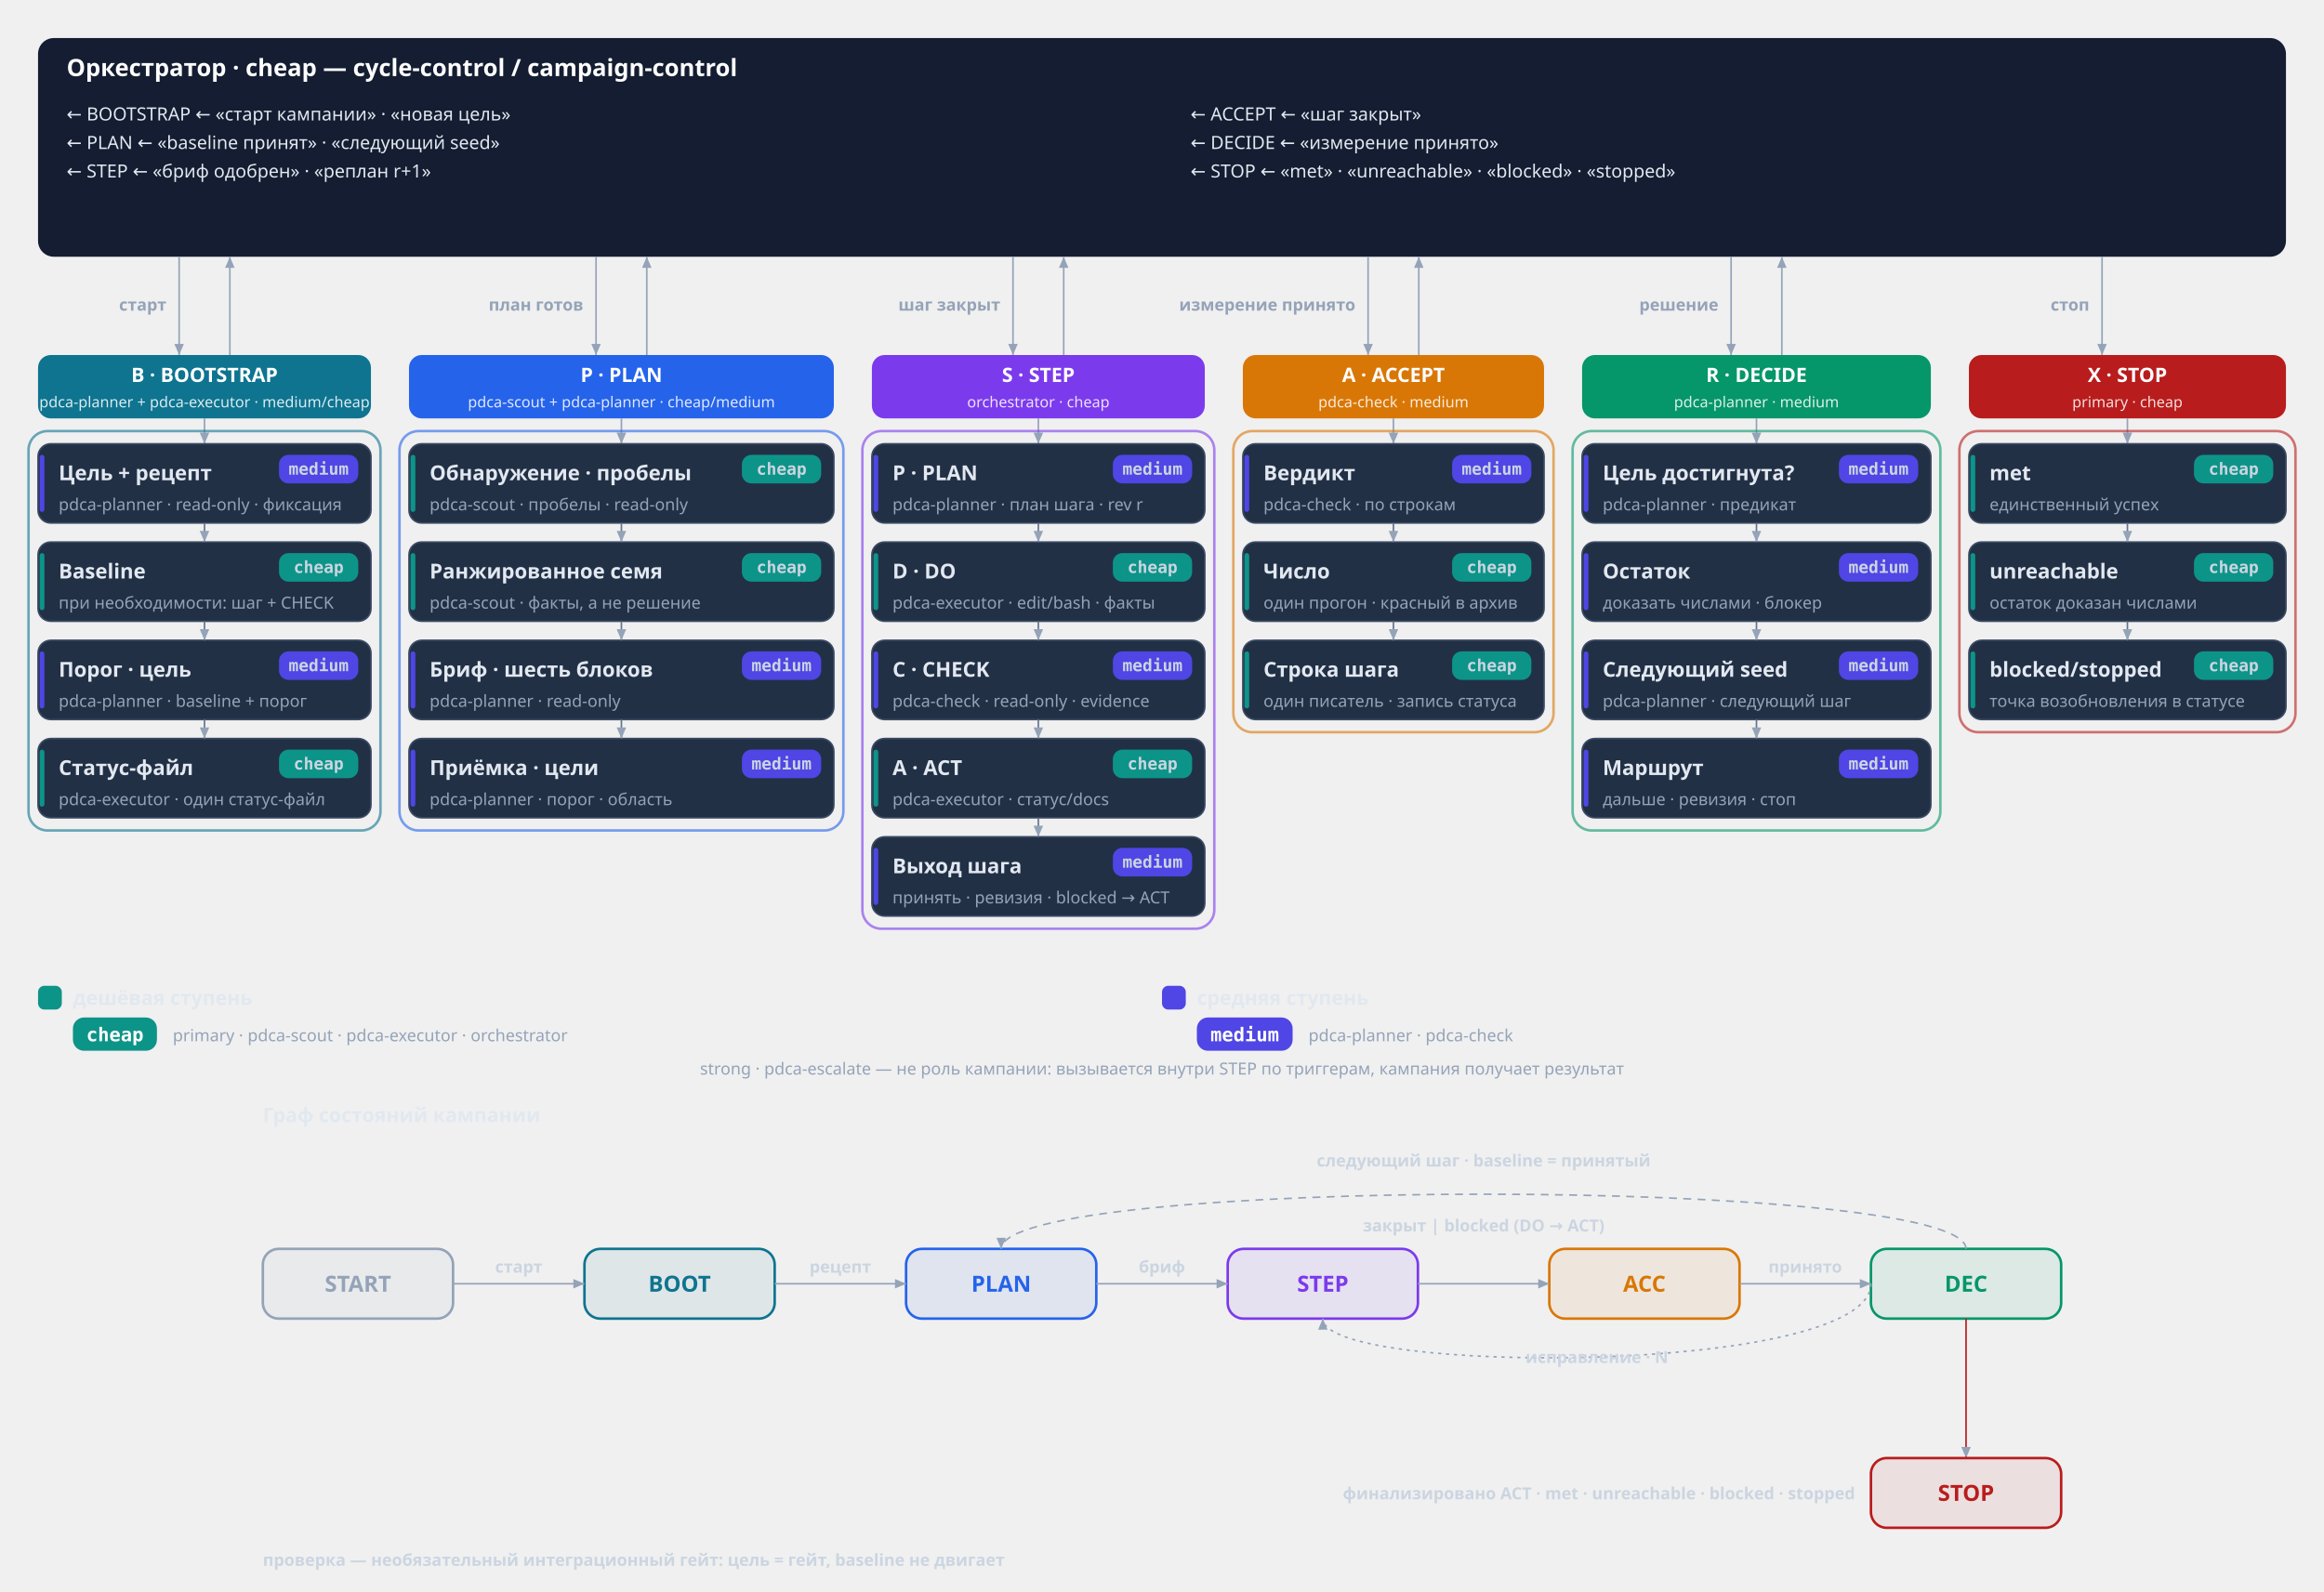
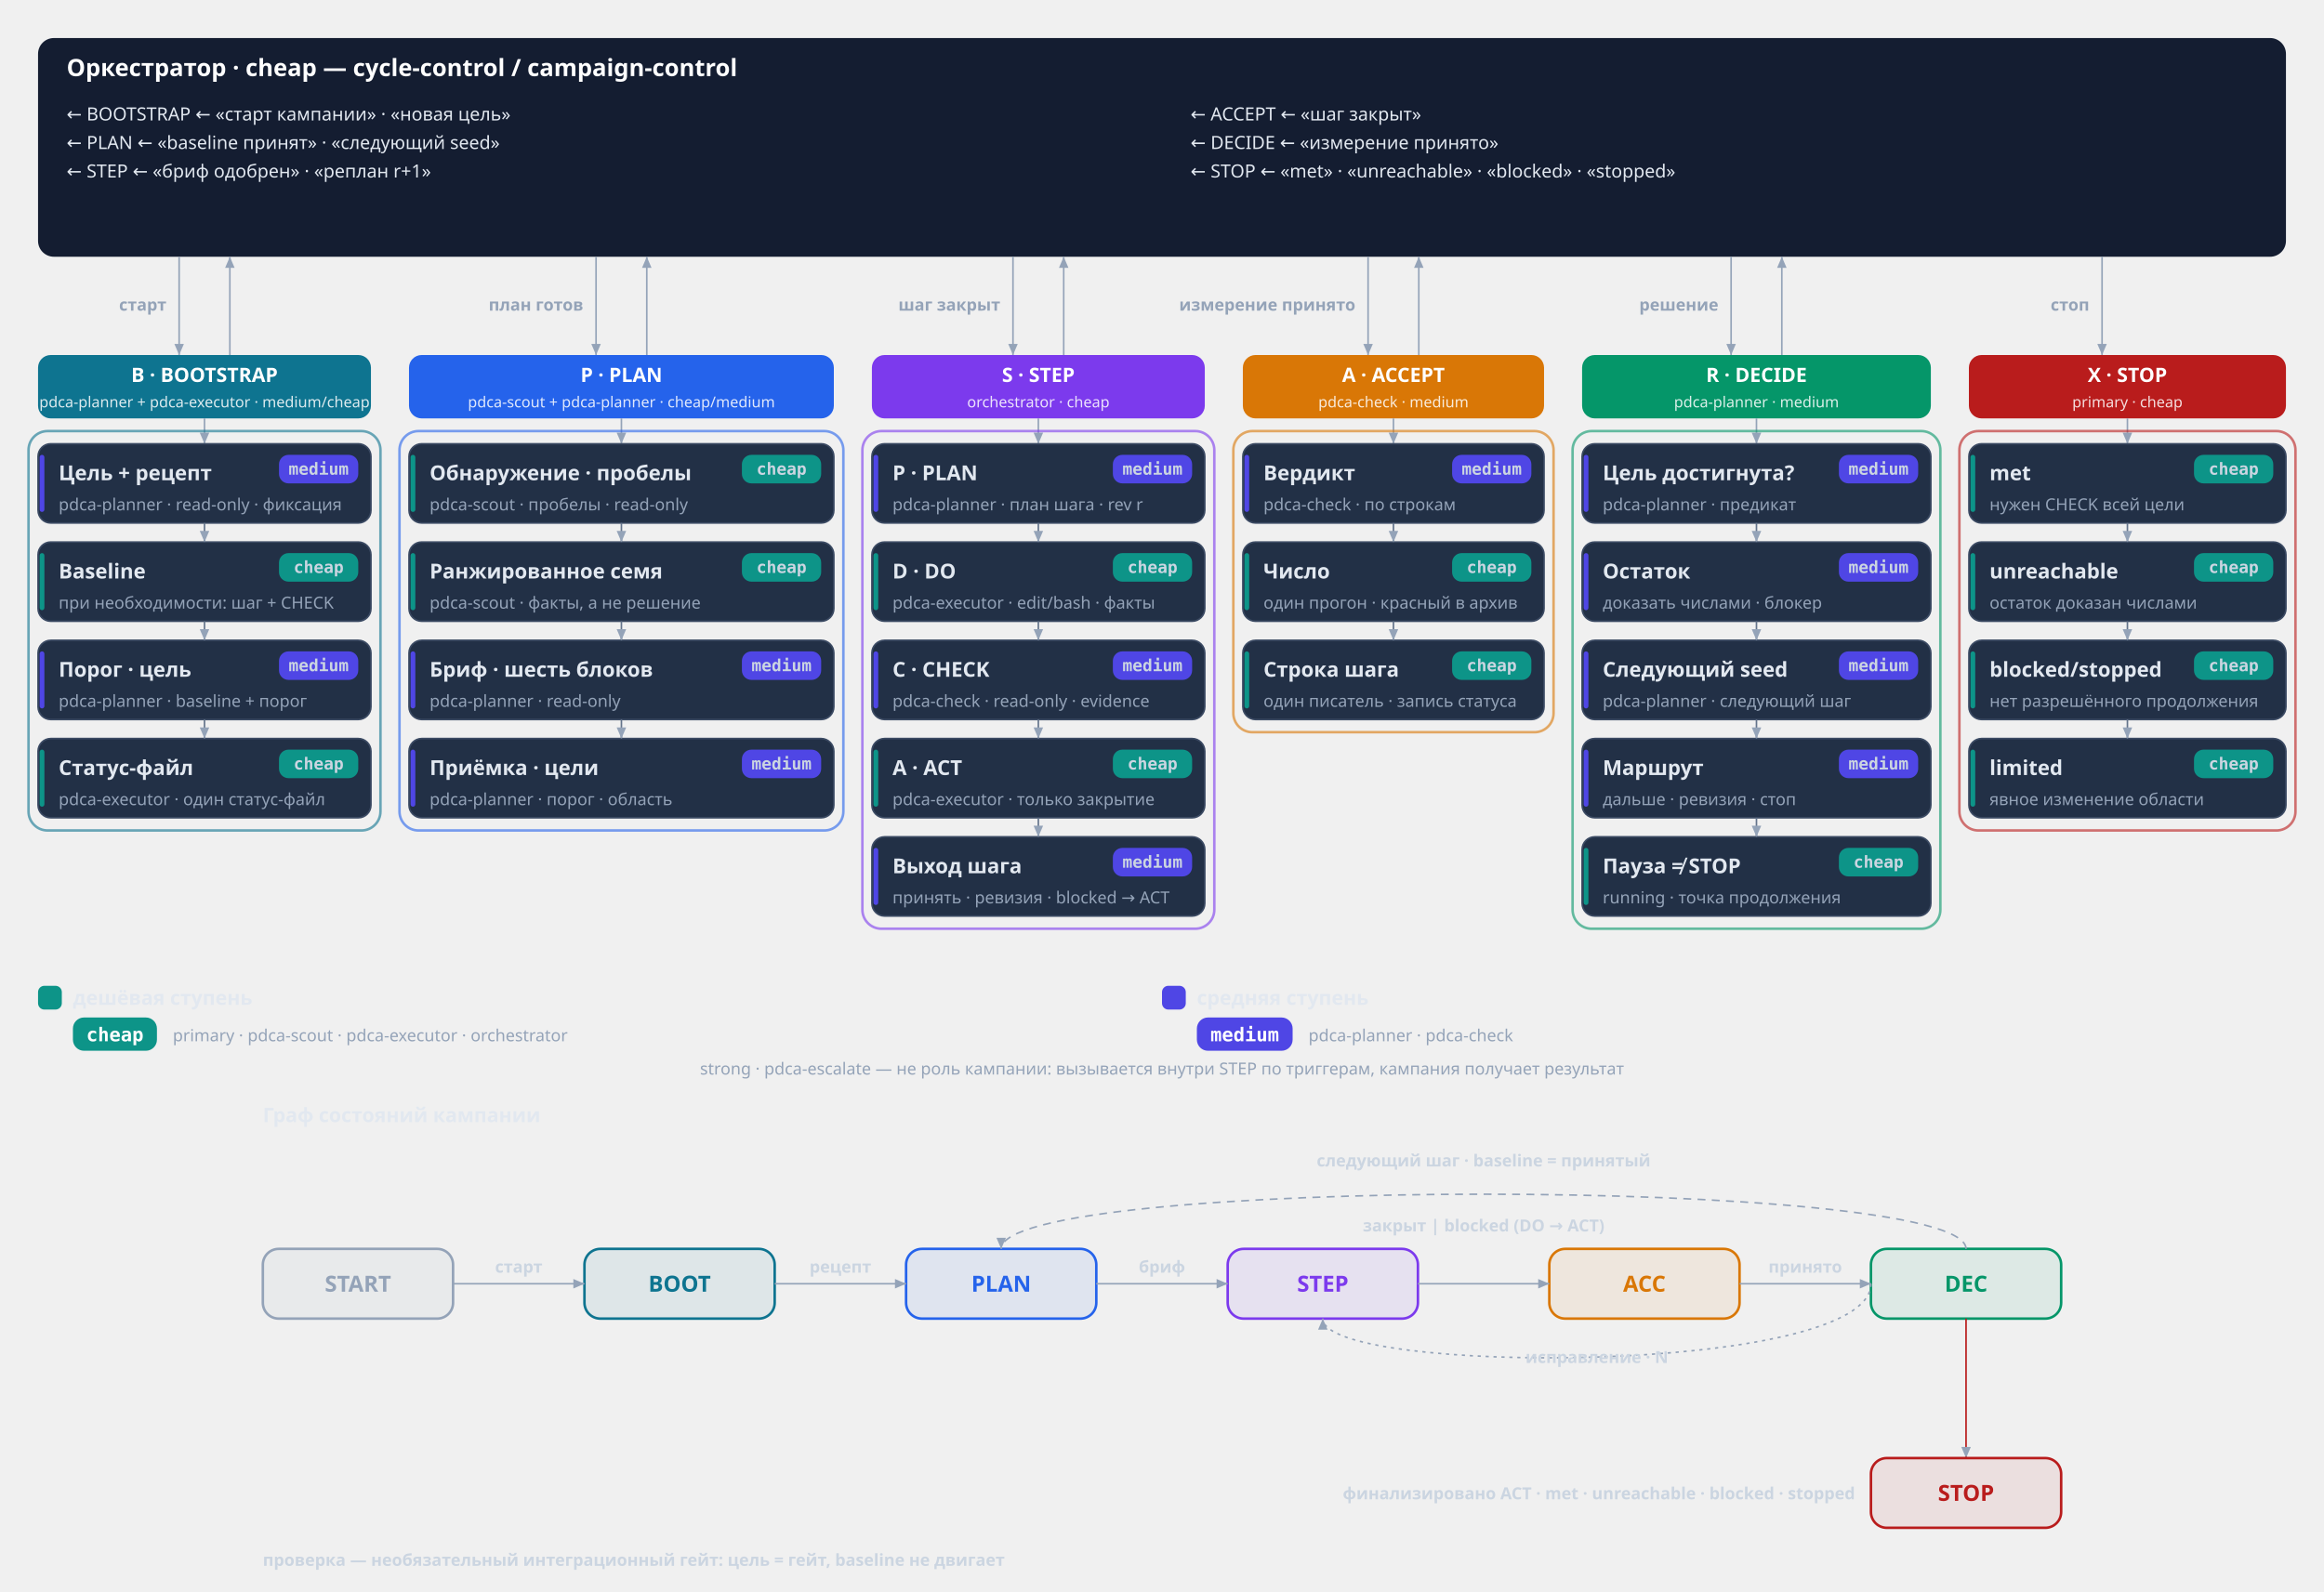
<svg xmlns="http://www.w3.org/2000/svg" viewBox="0 0 1466 1004" width="1466" font-family="Segoe UI, system-ui, sans-serif">
  <defs>
    <marker id="arrow" markerWidth="9" markerHeight="9" refX="7" refY="3" orient="auto">
      <path d="M0,0 L7,3 L0,6 Z" fill="#94a3b8" />
    </marker>
  </defs>
  <style>
.t{font-size:13px;font-weight:600;fill:#e2e8f0}
.s{font-size:10.5px;fill:#94a3b8}
.h{font-size:12.5px;font-weight:700;fill:#ffffff}
.ho{font-size:9.5px;fill:#ffffff;fill-opacity:0.85}
.g{font-size:10.5px;font-weight:600}
.band{fill:#141d31}
.bt{fill:#ffffff;font-size:15px;font-weight:700}
.ol{fill:#e2e8f0;font-size:11.5px}
.lt{font-size:12.5px;font-weight:700;fill:#e2e8f0}
.ls{font-size:10.5px;fill:#94a3b8}
.lm{font-family:ui-monospace,Consolas,Menlo,monospace;font-size:12px;font-weight:700}
.bm{font-family:ui-monospace,Consolas,Menlo,monospace;font-size:10.5px;font-weight:700}
.st{font-size:14px;font-weight:700}
</style>
  <rect x="24" y="24" width="1418" height="138" rx="10" class="band" />
  <text x="42" y="48" class="bt">Оркестратор · cheap — cycle-control / campaign-control</text>
  <text x="42" y="76" class="ol">← BOOTSTRAP ← «старт кампании» · «новая цель»</text>
  <text x="42" y="94" class="ol">← PLAN ← «baseline принят» · «следующий seed»</text>
  <text x="42" y="112" class="ol">← STEP ← «бриф одобрен» · «реплан r+1»</text>
  <text x="751.0" y="76" class="ol">← ACCEPT ← «шаг закрыт»</text>
  <text x="751.0" y="94" class="ol">← DECIDE ← «измерение принято»</text>
  <text x="751.0" y="112" class="ol">← STOP ← «met» · «unreachable» · «blocked» · «stopped»</text>
  <rect x="24" y="224" width="210" height="40" rx="8" fill="#0e7490" />
  <text x="129.0" y="241" class="h" text-anchor="middle">B · BOOTSTRAP</text>
  <text x="129.0" y="257" class="ho" text-anchor="middle">pdca-planner + pdca-executor · medium/cheap</text>
  <polyline points="129.0,264 129.0,280" fill="none" stroke="#94a3b8" marker-end="url(#arrow)" />
  <rect x="24" y="280" width="210" height="50" rx="8" fill="#223046" stroke="#3b4a63" stroke-width="1" />
  <rect x="25" y="287" width="3" height="36" rx="1.5" fill="#4f46e5" />
  <rect x="176" y="287" width="50" height="18" rx="6" fill="#4f46e5" />
  <text x="201.0" y="299.5" class="bm" fill="#cbd5e1" text-anchor="middle">medium</text>
  <text x="37" y="303" class="t">Цель + рецепт</text>
  <text x="37" y="322" class="s">pdca-planner · read-only · фиксация</text>
  <rect x="24" y="342" width="210" height="50" rx="8" fill="#223046" stroke="#3b4a63" stroke-width="1" />
  <rect x="25" y="349" width="3" height="36" rx="1.5" fill="#0d9488" />
  <rect x="176" y="349" width="50" height="18" rx="6" fill="#0d9488" />
  <text x="201.0" y="361.5" class="bm" fill="#cbd5e1" text-anchor="middle">cheap</text>
  <text x="37" y="365" class="t">Baseline</text>
  <text x="37" y="384" class="s">при необходимости: шаг + CHECK</text>
  <polyline points="129.0,330 129.0,342" fill="none" stroke="#64748b" marker-end="url(#arrow)" />
  <rect x="24" y="404" width="210" height="50" rx="8" fill="#223046" stroke="#3b4a63" stroke-width="1" />
  <rect x="25" y="411" width="3" height="36" rx="1.5" fill="#4f46e5" />
  <rect x="176" y="411" width="50" height="18" rx="6" fill="#4f46e5" />
  <text x="201.0" y="423.5" class="bm" fill="#cbd5e1" text-anchor="middle">medium</text>
  <text x="37" y="427" class="t">Порог · цель</text>
  <text x="37" y="446" class="s">pdca-planner · baseline + порог</text>
  <polyline points="129.0,392 129.0,404" fill="none" stroke="#64748b" marker-end="url(#arrow)" />
  <rect x="24" y="466" width="210" height="50" rx="8" fill="#223046" stroke="#3b4a63" stroke-width="1" />
  <rect x="25" y="473" width="3" height="36" rx="1.5" fill="#0d9488" />
  <rect x="176" y="473" width="50" height="18" rx="6" fill="#0d9488" />
  <text x="201.0" y="485.5" class="bm" fill="#cbd5e1" text-anchor="middle">cheap</text>
  <text x="37" y="489" class="t">Статус-файл</text>
  <text x="37" y="508" class="s">pdca-executor · один статус-файл</text>
  <polyline points="129.0,454 129.0,466" fill="none" stroke="#64748b" marker-end="url(#arrow)" />
  <rect x="18" y="272" width="222" height="252" rx="12" fill="none" stroke="#0e7490" stroke-opacity="0.6" stroke-width="1.6" />
  <rect x="258" y="224" width="268" height="40" rx="8" fill="#2563eb" />
  <text x="392.0" y="241" class="h" text-anchor="middle">P · PLAN</text>
  <text x="392.0" y="257" class="ho" text-anchor="middle">pdca-scout + pdca-planner · cheap/medium</text>
  <polyline points="392.0,264 392.0,280" fill="none" stroke="#94a3b8" marker-end="url(#arrow)" />
  <rect x="258" y="280" width="268" height="50" rx="8" fill="#223046" stroke="#3b4a63" stroke-width="1" />
  <rect x="259" y="287" width="3" height="36" rx="1.5" fill="#0d9488" />
  <rect x="468" y="287" width="50" height="18" rx="6" fill="#0d9488" />
  <text x="493.0" y="299.5" class="bm" fill="#cbd5e1" text-anchor="middle">cheap</text>
  <text x="271" y="303" class="t">Обнаружение · пробелы</text>
  <text x="271" y="322" class="s">pdca-scout · пробелы · read-only</text>
  <rect x="258" y="342" width="268" height="50" rx="8" fill="#223046" stroke="#3b4a63" stroke-width="1" />
  <rect x="259" y="349" width="3" height="36" rx="1.5" fill="#0d9488" />
  <rect x="468" y="349" width="50" height="18" rx="6" fill="#0d9488" />
  <text x="493.0" y="361.5" class="bm" fill="#cbd5e1" text-anchor="middle">cheap</text>
  <text x="271" y="365" class="t">Ранжированное семя</text>
  <text x="271" y="384" class="s">pdca-scout · факты, а не решение</text>
  <polyline points="392.0,330 392.0,342" fill="none" stroke="#64748b" marker-end="url(#arrow)" />
  <rect x="258" y="404" width="268" height="50" rx="8" fill="#223046" stroke="#3b4a63" stroke-width="1" />
  <rect x="259" y="411" width="3" height="36" rx="1.5" fill="#4f46e5" />
  <rect x="468" y="411" width="50" height="18" rx="6" fill="#4f46e5" />
  <text x="493.0" y="423.5" class="bm" fill="#cbd5e1" text-anchor="middle">medium</text>
  <text x="271" y="427" class="t">Бриф · шесть блоков</text>
  <text x="271" y="446" class="s">pdca-planner · read-only</text>
  <polyline points="392.0,392 392.0,404" fill="none" stroke="#64748b" marker-end="url(#arrow)" />
  <rect x="258" y="466" width="268" height="50" rx="8" fill="#223046" stroke="#3b4a63" stroke-width="1" />
  <rect x="259" y="473" width="3" height="36" rx="1.5" fill="#4f46e5" />
  <rect x="468" y="473" width="50" height="18" rx="6" fill="#4f46e5" />
  <text x="493.0" y="485.5" class="bm" fill="#cbd5e1" text-anchor="middle">medium</text>
  <text x="271" y="489" class="t">Приёмка · цели</text>
  <text x="271" y="508" class="s">pdca-planner · порог · область</text>
  <polyline points="392.0,454 392.0,466" fill="none" stroke="#64748b" marker-end="url(#arrow)" />
  <rect x="252" y="272" width="280" height="252" rx="12" fill="none" stroke="#2563eb" stroke-opacity="0.6" stroke-width="1.6" />
  <rect x="550" y="224" width="210" height="40" rx="8" fill="#7c3aed" />
  <text x="655.0" y="241" class="h" text-anchor="middle">S · STEP</text>
  <text x="655.0" y="257" class="ho" text-anchor="middle">orchestrator · cheap</text>
  <polyline points="655.0,264 655.0,280" fill="none" stroke="#94a3b8" marker-end="url(#arrow)" />
  <rect x="550" y="280" width="210" height="50" rx="8" fill="#223046" stroke="#3b4a63" stroke-width="1" />
  <rect x="551" y="287" width="3" height="36" rx="1.5" fill="#4f46e5" />
  <rect x="702" y="287" width="50" height="18" rx="6" fill="#4f46e5" />
  <text x="727.0" y="299.5" class="bm" fill="#cbd5e1" text-anchor="middle">medium</text>
  <text x="563" y="303" class="t">P · PLAN</text>
  <text x="563" y="322" class="s">pdca-planner · план шага · rev r</text>
  <rect x="550" y="342" width="210" height="50" rx="8" fill="#223046" stroke="#3b4a63" stroke-width="1" />
  <rect x="551" y="349" width="3" height="36" rx="1.5" fill="#0d9488" />
  <rect x="702" y="349" width="50" height="18" rx="6" fill="#0d9488" />
  <text x="727.0" y="361.5" class="bm" fill="#cbd5e1" text-anchor="middle">cheap</text>
  <text x="563" y="365" class="t">D · DO</text>
  <text x="563" y="384" class="s">pdca-executor · edit/bash · факты</text>
  <polyline points="655.0,330 655.0,342" fill="none" stroke="#64748b" marker-end="url(#arrow)" />
  <rect x="550" y="404" width="210" height="50" rx="8" fill="#223046" stroke="#3b4a63" stroke-width="1" />
  <rect x="551" y="411" width="3" height="36" rx="1.5" fill="#4f46e5" />
  <rect x="702" y="411" width="50" height="18" rx="6" fill="#4f46e5" />
  <text x="727.0" y="423.5" class="bm" fill="#cbd5e1" text-anchor="middle">medium</text>
  <text x="563" y="427" class="t">C · CHECK</text>
  <text x="563" y="446" class="s">pdca-check · read-only · evidence</text>
  <polyline points="655.0,392 655.0,404" fill="none" stroke="#64748b" marker-end="url(#arrow)" />
  <rect x="550" y="466" width="210" height="50" rx="8" fill="#223046" stroke="#3b4a63" stroke-width="1" />
  <rect x="551" y="473" width="3" height="36" rx="1.5" fill="#0d9488" />
  <rect x="702" y="473" width="50" height="18" rx="6" fill="#0d9488" />
  <text x="727.0" y="485.5" class="bm" fill="#cbd5e1" text-anchor="middle">cheap</text>
  <text x="563" y="489" class="t">A · ACT</text>
-   <text x="563" y="508" class="s">pdca-executor · статус/docs</text>
+   <text x="563" y="508" class="s">pdca-executor · только закрытие</text>
  <polyline points="655.0,454 655.0,466" fill="none" stroke="#64748b" marker-end="url(#arrow)" />
  <rect x="550" y="528" width="210" height="50" rx="8" fill="#223046" stroke="#3b4a63" stroke-width="1" />
  <rect x="551" y="535" width="3" height="36" rx="1.5" fill="#4f46e5" />
  <rect x="702" y="535" width="50" height="18" rx="6" fill="#4f46e5" />
  <text x="727.0" y="547.5" class="bm" fill="#cbd5e1" text-anchor="middle">medium</text>
  <text x="563" y="551" class="t">Выход шага</text>
  <text x="563" y="570" class="s">принять · ревизия · blocked → ACT</text>
  <polyline points="655.0,516 655.0,528" fill="none" stroke="#64748b" marker-end="url(#arrow)" />
  <rect x="544" y="272" width="222" height="314" rx="12" fill="none" stroke="#7c3aed" stroke-opacity="0.6" stroke-width="1.6" />
  <rect x="784" y="224" width="190" height="40" rx="8" fill="#d97706" />
  <text x="879.0" y="241" class="h" text-anchor="middle">A · ACCEPT</text>
  <text x="879.0" y="257" class="ho" text-anchor="middle">pdca-check · medium</text>
  <polyline points="879.0,264 879.0,280" fill="none" stroke="#94a3b8" marker-end="url(#arrow)" />
  <rect x="784" y="280" width="190" height="50" rx="8" fill="#223046" stroke="#3b4a63" stroke-width="1" />
  <rect x="785" y="287" width="3" height="36" rx="1.5" fill="#4f46e5" />
  <rect x="916" y="287" width="50" height="18" rx="6" fill="#4f46e5" />
  <text x="941.0" y="299.5" class="bm" fill="#cbd5e1" text-anchor="middle">medium</text>
  <text x="797" y="303" class="t">Вердикт</text>
  <text x="797" y="322" class="s">pdca-check · по строкам</text>
  <rect x="784" y="342" width="190" height="50" rx="8" fill="#223046" stroke="#3b4a63" stroke-width="1" />
  <rect x="785" y="349" width="3" height="36" rx="1.5" fill="#0d9488" />
  <rect x="916" y="349" width="50" height="18" rx="6" fill="#0d9488" />
  <text x="941.0" y="361.5" class="bm" fill="#cbd5e1" text-anchor="middle">cheap</text>
  <text x="797" y="365" class="t">Число</text>
  <text x="797" y="384" class="s">один прогон · красный в архив</text>
  <polyline points="879.0,330 879.0,342" fill="none" stroke="#64748b" marker-end="url(#arrow)" />
  <rect x="784" y="404" width="190" height="50" rx="8" fill="#223046" stroke="#3b4a63" stroke-width="1" />
  <rect x="785" y="411" width="3" height="36" rx="1.5" fill="#0d9488" />
  <rect x="916" y="411" width="50" height="18" rx="6" fill="#0d9488" />
  <text x="941.0" y="423.5" class="bm" fill="#cbd5e1" text-anchor="middle">cheap</text>
  <text x="797" y="427" class="t">Строка шага</text>
  <text x="797" y="446" class="s">один писатель · запись статуса</text>
  <polyline points="879.0,392 879.0,404" fill="none" stroke="#64748b" marker-end="url(#arrow)" />
  <rect x="778" y="272" width="202" height="190" rx="12" fill="none" stroke="#d97706" stroke-opacity="0.6" stroke-width="1.6" />
  <rect x="998" y="224" width="220" height="40" rx="8" fill="#059669" />
  <text x="1108.0" y="241" class="h" text-anchor="middle">R · DECIDE</text>
  <text x="1108.0" y="257" class="ho" text-anchor="middle">pdca-planner · medium</text>
  <polyline points="1108.0,264 1108.0,280" fill="none" stroke="#94a3b8" marker-end="url(#arrow)" />
  <rect x="998" y="280" width="220" height="50" rx="8" fill="#223046" stroke="#3b4a63" stroke-width="1" />
  <rect x="999" y="287" width="3" height="36" rx="1.5" fill="#4f46e5" />
  <rect x="1160" y="287" width="50" height="18" rx="6" fill="#4f46e5" />
  <text x="1185.0" y="299.5" class="bm" fill="#cbd5e1" text-anchor="middle">medium</text>
  <text x="1011" y="303" class="t">Цель достигнута?</text>
  <text x="1011" y="322" class="s">pdca-planner · предикат</text>
  <rect x="998" y="342" width="220" height="50" rx="8" fill="#223046" stroke="#3b4a63" stroke-width="1" />
  <rect x="999" y="349" width="3" height="36" rx="1.5" fill="#4f46e5" />
  <rect x="1160" y="349" width="50" height="18" rx="6" fill="#4f46e5" />
  <text x="1185.0" y="361.5" class="bm" fill="#cbd5e1" text-anchor="middle">medium</text>
  <text x="1011" y="365" class="t">Остаток</text>
  <text x="1011" y="384" class="s">доказать числами · блокер</text>
  <polyline points="1108.0,330 1108.0,342" fill="none" stroke="#64748b" marker-end="url(#arrow)" />
  <rect x="998" y="404" width="220" height="50" rx="8" fill="#223046" stroke="#3b4a63" stroke-width="1" />
  <rect x="999" y="411" width="3" height="36" rx="1.5" fill="#4f46e5" />
  <rect x="1160" y="411" width="50" height="18" rx="6" fill="#4f46e5" />
  <text x="1185.0" y="423.5" class="bm" fill="#cbd5e1" text-anchor="middle">medium</text>
  <text x="1011" y="427" class="t">Следующий seed</text>
  <text x="1011" y="446" class="s">pdca-planner · следующий шаг</text>
  <polyline points="1108.0,392 1108.0,404" fill="none" stroke="#64748b" marker-end="url(#arrow)" />
  <rect x="998" y="466" width="220" height="50" rx="8" fill="#223046" stroke="#3b4a63" stroke-width="1" />
  <rect x="999" y="473" width="3" height="36" rx="1.5" fill="#4f46e5" />
  <rect x="1160" y="473" width="50" height="18" rx="6" fill="#4f46e5" />
  <text x="1185.0" y="485.5" class="bm" fill="#cbd5e1" text-anchor="middle">medium</text>
  <text x="1011" y="489" class="t">Маршрут</text>
  <text x="1011" y="508" class="s">дальше · ревизия · стоп</text>
  <polyline points="1108.0,454 1108.0,466" fill="none" stroke="#64748b" marker-end="url(#arrow)" />
-   <rect x="992" y="272" width="232" height="252" rx="12" fill="none" stroke="#059669" stroke-opacity="0.6" stroke-width="1.6" />
+   <rect x="998" y="528" width="220" height="50" rx="8" fill="#223046" stroke="#3b4a63" stroke-width="1" />
+   <rect x="999" y="535" width="3" height="36" rx="1.5" fill="#0d9488" />
+   <rect x="1160" y="535" width="50" height="18" rx="6" fill="#0d9488" />
+   <text x="1185.0" y="547.5" class="bm" fill="#cbd5e1" text-anchor="middle">cheap</text>
+   <text x="1011" y="551" class="t">Пауза ≠ STOP</text>
+   <text x="1011" y="570" class="s">running · точка продолжения</text>
+   <polyline points="1108.0,516 1108.0,528" fill="none" stroke="#64748b" marker-end="url(#arrow)" />
+   <rect x="992" y="272" width="232" height="314" rx="12" fill="none" stroke="#059669" stroke-opacity="0.6" stroke-width="1.6" />
  <rect x="1242" y="224" width="200" height="40" rx="8" fill="#b91c1c" />
  <text x="1342.0" y="241" class="h" text-anchor="middle">X · STOP</text>
  <text x="1342.0" y="257" class="ho" text-anchor="middle">primary · cheap</text>
  <polyline points="1342.0,264 1342.0,280" fill="none" stroke="#94a3b8" marker-end="url(#arrow)" />
  <rect x="1242" y="280" width="200" height="50" rx="8" fill="#223046" stroke="#3b4a63" stroke-width="1" />
  <rect x="1243" y="287" width="3" height="36" rx="1.5" fill="#0d9488" />
  <rect x="1384" y="287" width="50" height="18" rx="6" fill="#0d9488" />
  <text x="1409.0" y="299.5" class="bm" fill="#cbd5e1" text-anchor="middle">cheap</text>
  <text x="1255" y="303" class="t">met</text>
-   <text x="1255" y="322" class="s">единственный успех</text>
+   <text x="1255" y="322" class="s">нужен CHECK всей цели</text>
  <rect x="1242" y="342" width="200" height="50" rx="8" fill="#223046" stroke="#3b4a63" stroke-width="1" />
  <rect x="1243" y="349" width="3" height="36" rx="1.5" fill="#0d9488" />
  <rect x="1384" y="349" width="50" height="18" rx="6" fill="#0d9488" />
  <text x="1409.0" y="361.5" class="bm" fill="#cbd5e1" text-anchor="middle">cheap</text>
  <text x="1255" y="365" class="t">unreachable</text>
  <text x="1255" y="384" class="s">остаток доказан числами</text>
  <polyline points="1342.0,330 1342.0,342" fill="none" stroke="#64748b" marker-end="url(#arrow)" />
  <rect x="1242" y="404" width="200" height="50" rx="8" fill="#223046" stroke="#3b4a63" stroke-width="1" />
  <rect x="1243" y="411" width="3" height="36" rx="1.5" fill="#0d9488" />
  <rect x="1384" y="411" width="50" height="18" rx="6" fill="#0d9488" />
  <text x="1409.0" y="423.5" class="bm" fill="#cbd5e1" text-anchor="middle">cheap</text>
  <text x="1255" y="427" class="t">blocked/stopped</text>
-   <text x="1255" y="446" class="s">точка возобновления в статусе</text>
+   <text x="1255" y="446" class="s">нет разрешённого продолжения</text>
  <polyline points="1342.0,392 1342.0,404" fill="none" stroke="#64748b" marker-end="url(#arrow)" />
-   <rect x="1236" y="272" width="212" height="190" rx="12" fill="none" stroke="#b91c1c" stroke-opacity="0.6" stroke-width="1.6" />
+   <rect x="1242" y="466" width="200" height="50" rx="8" fill="#223046" stroke="#3b4a63" stroke-width="1" />
+   <rect x="1243" y="473" width="3" height="36" rx="1.5" fill="#0d9488" />
+   <rect x="1384" y="473" width="50" height="18" rx="6" fill="#0d9488" />
+   <text x="1409.0" y="485.5" class="bm" fill="#cbd5e1" text-anchor="middle">cheap</text>
+   <text x="1255" y="489" class="t">limited</text>
+   <text x="1255" y="508" class="s">явное изменение области</text>
+   <polyline points="1342.0,454 1342.0,466" fill="none" stroke="#64748b" marker-end="url(#arrow)" />
+   <rect x="1236" y="272" width="212" height="252" rx="12" fill="none" stroke="#b91c1c" stroke-opacity="0.6" stroke-width="1.6" />
  <polyline points="113.0,162 113.0,224" fill="none" stroke="#94a3b8" data-edge-id="dispatch_b" marker-end="url(#arrow)" />
  <text x="105.0" y="196.0" class="g" fill="#94a3b8" text-anchor="end">старт</text>
  <polyline points="145.0,224 145.0,162" fill="none" stroke="#94a3b8" data-edge-id="return_b" marker-end="url(#arrow)" />
  <polyline points="376.0,162 376.0,224" fill="none" stroke="#94a3b8" data-edge-id="dispatch_p" marker-end="url(#arrow)" />
  <text x="368.0" y="196.0" class="g" fill="#94a3b8" text-anchor="end">план готов</text>
  <polyline points="408.0,224 408.0,162" fill="none" stroke="#94a3b8" data-edge-id="return_p" marker-end="url(#arrow)" />
  <polyline points="639.0,162 639.0,224" fill="none" stroke="#94a3b8" data-edge-id="dispatch_s" marker-end="url(#arrow)" />
  <text x="631.0" y="196.0" class="g" fill="#94a3b8" text-anchor="end">шаг закрыт</text>
  <polyline points="671.0,224 671.0,162" fill="none" stroke="#94a3b8" data-edge-id="return_s" marker-end="url(#arrow)" />
  <polyline points="863.0,162 863.0,224" fill="none" stroke="#94a3b8" data-edge-id="dispatch_a" marker-end="url(#arrow)" />
  <text x="855.0" y="196.0" class="g" fill="#94a3b8" text-anchor="end">измерение принято</text>
  <polyline points="895.0,224 895.0,162" fill="none" stroke="#94a3b8" data-edge-id="return_a" marker-end="url(#arrow)" />
  <polyline points="1092.0,162 1092.0,224" fill="none" stroke="#94a3b8" data-edge-id="dispatch_r" marker-end="url(#arrow)" />
  <text x="1084.0" y="196.0" class="g" fill="#94a3b8" text-anchor="end">решение</text>
  <polyline points="1124.0,224 1124.0,162" fill="none" stroke="#94a3b8" data-edge-id="return_r" marker-end="url(#arrow)" />
  <polyline points="1326.0,162 1326.0,224" fill="none" stroke="#94a3b8" data-edge-id="dispatch_x" marker-end="url(#arrow)" />
  <text x="1318.0" y="196.0" class="g" fill="#94a3b8" text-anchor="end">стоп</text>
  <rect x="24.0" y="622" width="15" height="15" rx="4" fill="#0d9488" />
  <text x="46.0" y="634" class="lt">дешёвая ступень</text>
  <rect x="46.0" y="642" width="53.0" height="21" rx="7" fill="#0d9488" />
  <text x="72.5" y="657" class="lm" fill="#ffffff" text-anchor="middle">cheap</text>
  <text x="109.0" y="657" class="ls">primary · pdca-scout · pdca-executor · orchestrator</text>
  <rect x="733.0" y="622" width="15" height="15" rx="4" fill="#4f46e5" />
  <text x="755.0" y="634" class="lt">средняя ступень</text>
  <rect x="755.0" y="642" width="60.4" height="21" rx="7" fill="#4f46e5" />
  <text x="785.2" y="657" class="lm" fill="#ffffff" text-anchor="middle">medium</text>
  <text x="825.4" y="657" class="ls">pdca-planner · pdca-check</text>
  <text x="733.0" y="678" class="ls" text-anchor="middle">strong · pdca-escalate — не роль кампании: вызывается внутри STEP по триггерам, кампания получает результат</text>
  <text x="165.8" y="708" class="lt">Граф состояний кампании</text>
  <rect x="165.8" y="788" width="120" height="44" rx="10" fill="#94a3b8" fill-opacity="0.08" stroke="#94a3b8" stroke-width="1.6" data-node-id="START" />
  <text x="225.8" y="815.0" class="st" fill="#94a3b8" text-anchor="middle">START</text>
  <rect x="368.68" y="788" width="120" height="44" rx="10" fill="#0e7490" fill-opacity="0.08" stroke="#0e7490" stroke-width="1.6" data-node-id="BOOT" />
  <text x="428.68" y="815.0" class="st" fill="#0e7490" text-anchor="middle">BOOT</text>
  <rect x="571.56" y="788" width="120" height="44" rx="10" fill="#2563eb" fill-opacity="0.08" stroke="#2563eb" stroke-width="1.6" data-node-id="PLAN" />
  <text x="631.56" y="815.0" class="st" fill="#2563eb" text-anchor="middle">PLAN</text>
  <rect x="774.44" y="788" width="120" height="44" rx="10" fill="#7c3aed" fill-opacity="0.08" stroke="#7c3aed" stroke-width="1.6" data-node-id="STEP" />
  <text x="834.44" y="815.0" class="st" fill="#7c3aed" text-anchor="middle">STEP</text>
  <rect x="977.32" y="788" width="120" height="44" rx="10" fill="#d97706" fill-opacity="0.08" stroke="#d97706" stroke-width="1.6" data-node-id="ACC" />
  <text x="1037.32" y="815.0" class="st" fill="#d97706" text-anchor="middle">ACC</text>
  <rect x="1180.2" y="788" width="120" height="44" rx="10" fill="#059669" fill-opacity="0.08" stroke="#059669" stroke-width="1.6" data-node-id="DEC" />
  <text x="1240.2" y="815.0" class="st" fill="#059669" text-anchor="middle">DEC</text>
  <polyline points="285.8,810.0 368.68,810.0" fill="none" stroke="#94a3b8" data-edge-id="start_boot" marker-end="url(#arrow)" />
  <text x="327.24" y="803.0" class="g" fill="#cbd5e1" text-anchor="middle">старт</text>
  <polyline points="488.68,810.0 571.56,810.0" fill="none" stroke="#94a3b8" data-edge-id="boot_plan" marker-end="url(#arrow)" />
  <text x="530.12" y="803.0" class="g" fill="#cbd5e1" text-anchor="middle">рецепт</text>
  <polyline points="691.56,810.0 774.44,810.0" fill="none" stroke="#94a3b8" data-edge-id="plan_step" marker-end="url(#arrow)" />
  <text x="733.0" y="803.0" class="g" fill="#cbd5e1" text-anchor="middle">бриф</text>
  <polyline points="894.44,810.0 977.32,810.0" fill="none" stroke="#94a3b8" data-edge-id="step_acc" marker-end="url(#arrow)" />
  <text x="935.88" y="777" class="g" fill="#cbd5e1" text-anchor="middle">закрыт | blocked (DO → ACT)</text>
  <polyline points="1097.32,810.0 1180.2,810.0" fill="none" stroke="#94a3b8" data-edge-id="acc_dec" marker-end="url(#arrow)" />
  <text x="1138.76" y="803.0" class="g" fill="#cbd5e1" text-anchor="middle">принято</text>
  <path d="M1240.2,788 C1240.2,742 631.56,742 631.56,788" fill="none" stroke="#94a3b8" stroke-dasharray="5 4" marker-end="url(#arrow)" data-edge-id="decide_plan" />
  <text x="935.88" y="736" class="g" fill="#cbd5e1" text-anchor="middle">следующий шаг · baseline = принятый</text>
  <path d="M1180.2,810.0 C1180.2,868 834.44,868 834.44,832" fill="none" stroke="#94a3b8" stroke-dasharray="2 3" marker-end="url(#arrow)" data-edge-id="decide_step" />
  <text x="1007.32" y="860" class="g" fill="#cbd5e1" text-anchor="middle">исправление · N</text>
  <polyline points="1240.2,832 1240.2,920" fill="none" stroke="#b91c1c" data-edge-id="decide_stop" marker-end="url(#arrow)" />
  <rect x="1180.2" y="920" width="120" height="44" rx="10" fill="#b91c1c" fill-opacity="0.08" stroke="#b91c1c" stroke-width="1.6" data-node-id="STOP" />
  <text x="1240.2" y="947.0" class="st" fill="#b91c1c" text-anchor="middle">STOP</text>
  <text x="1170.2" y="946.0" class="g" fill="#cbd5e1" text-anchor="end">финализировано ACT · met · unreachable · blocked · stopped</text>
  <text x="165.8" y="988" class="g" fill="#cbd5e1" text-anchor="start">проверка — необязательный интеграционный гейт: цель = гейт, baseline не двигает</text>
</svg>
